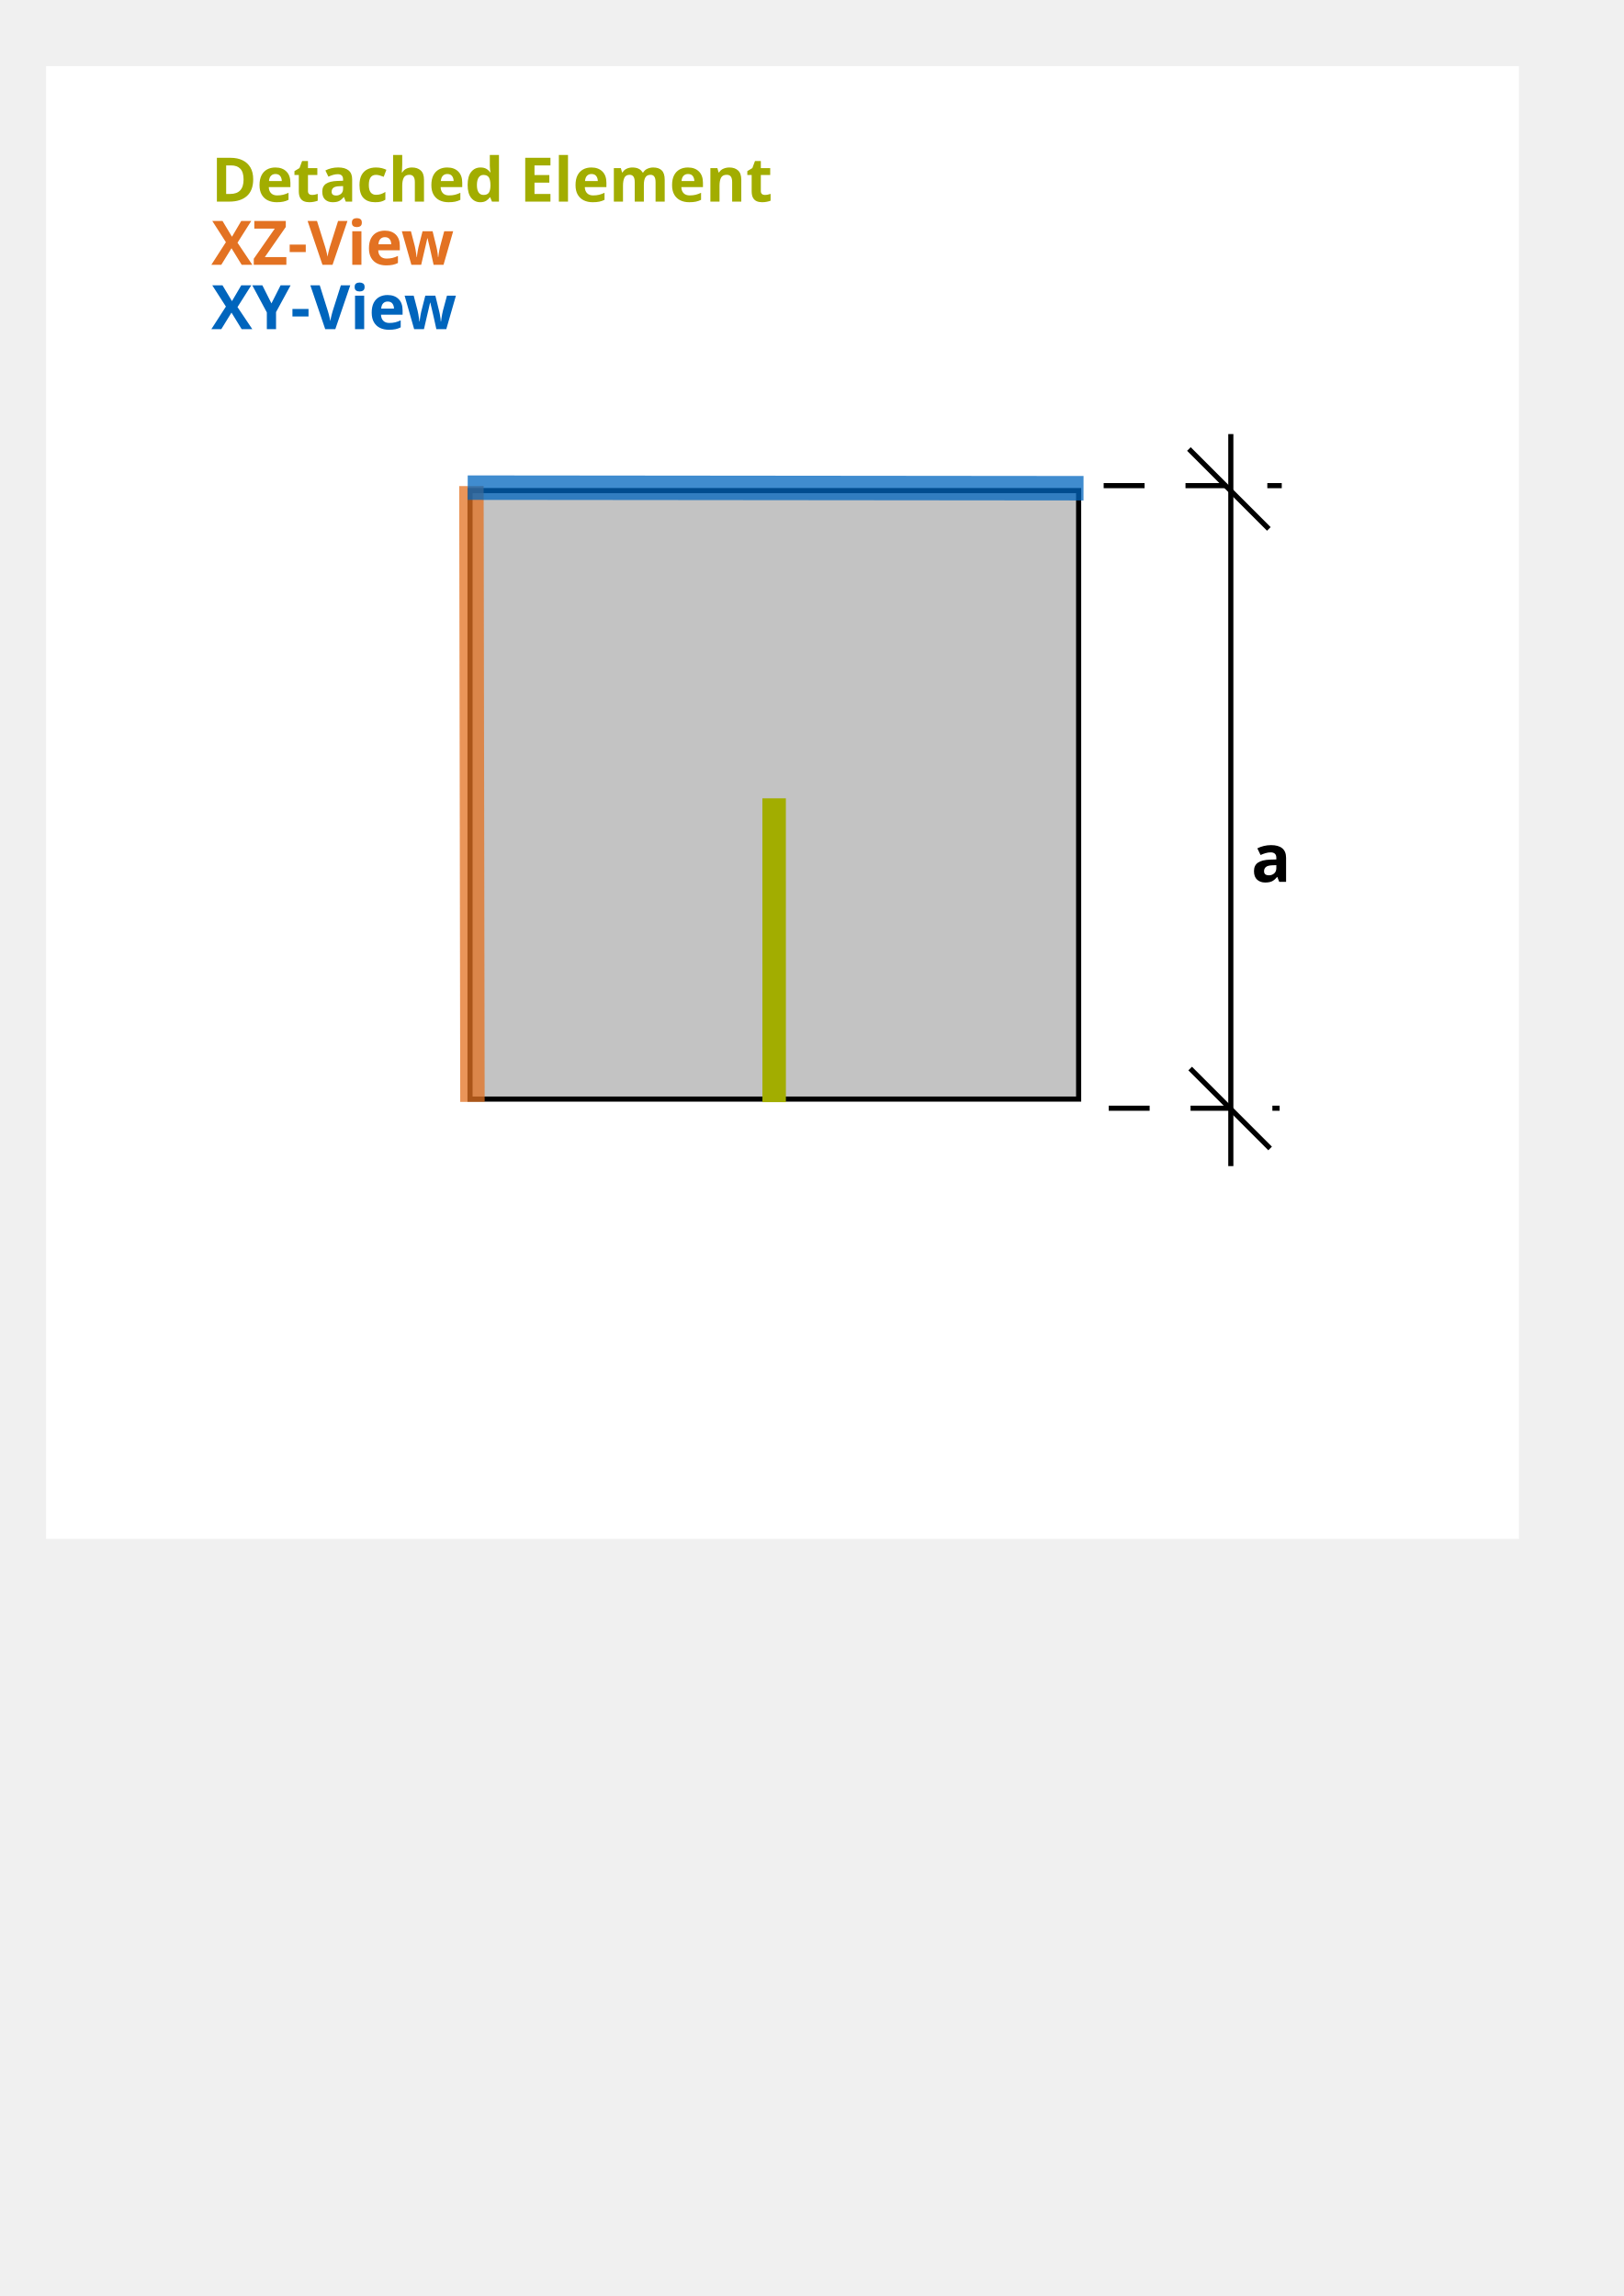
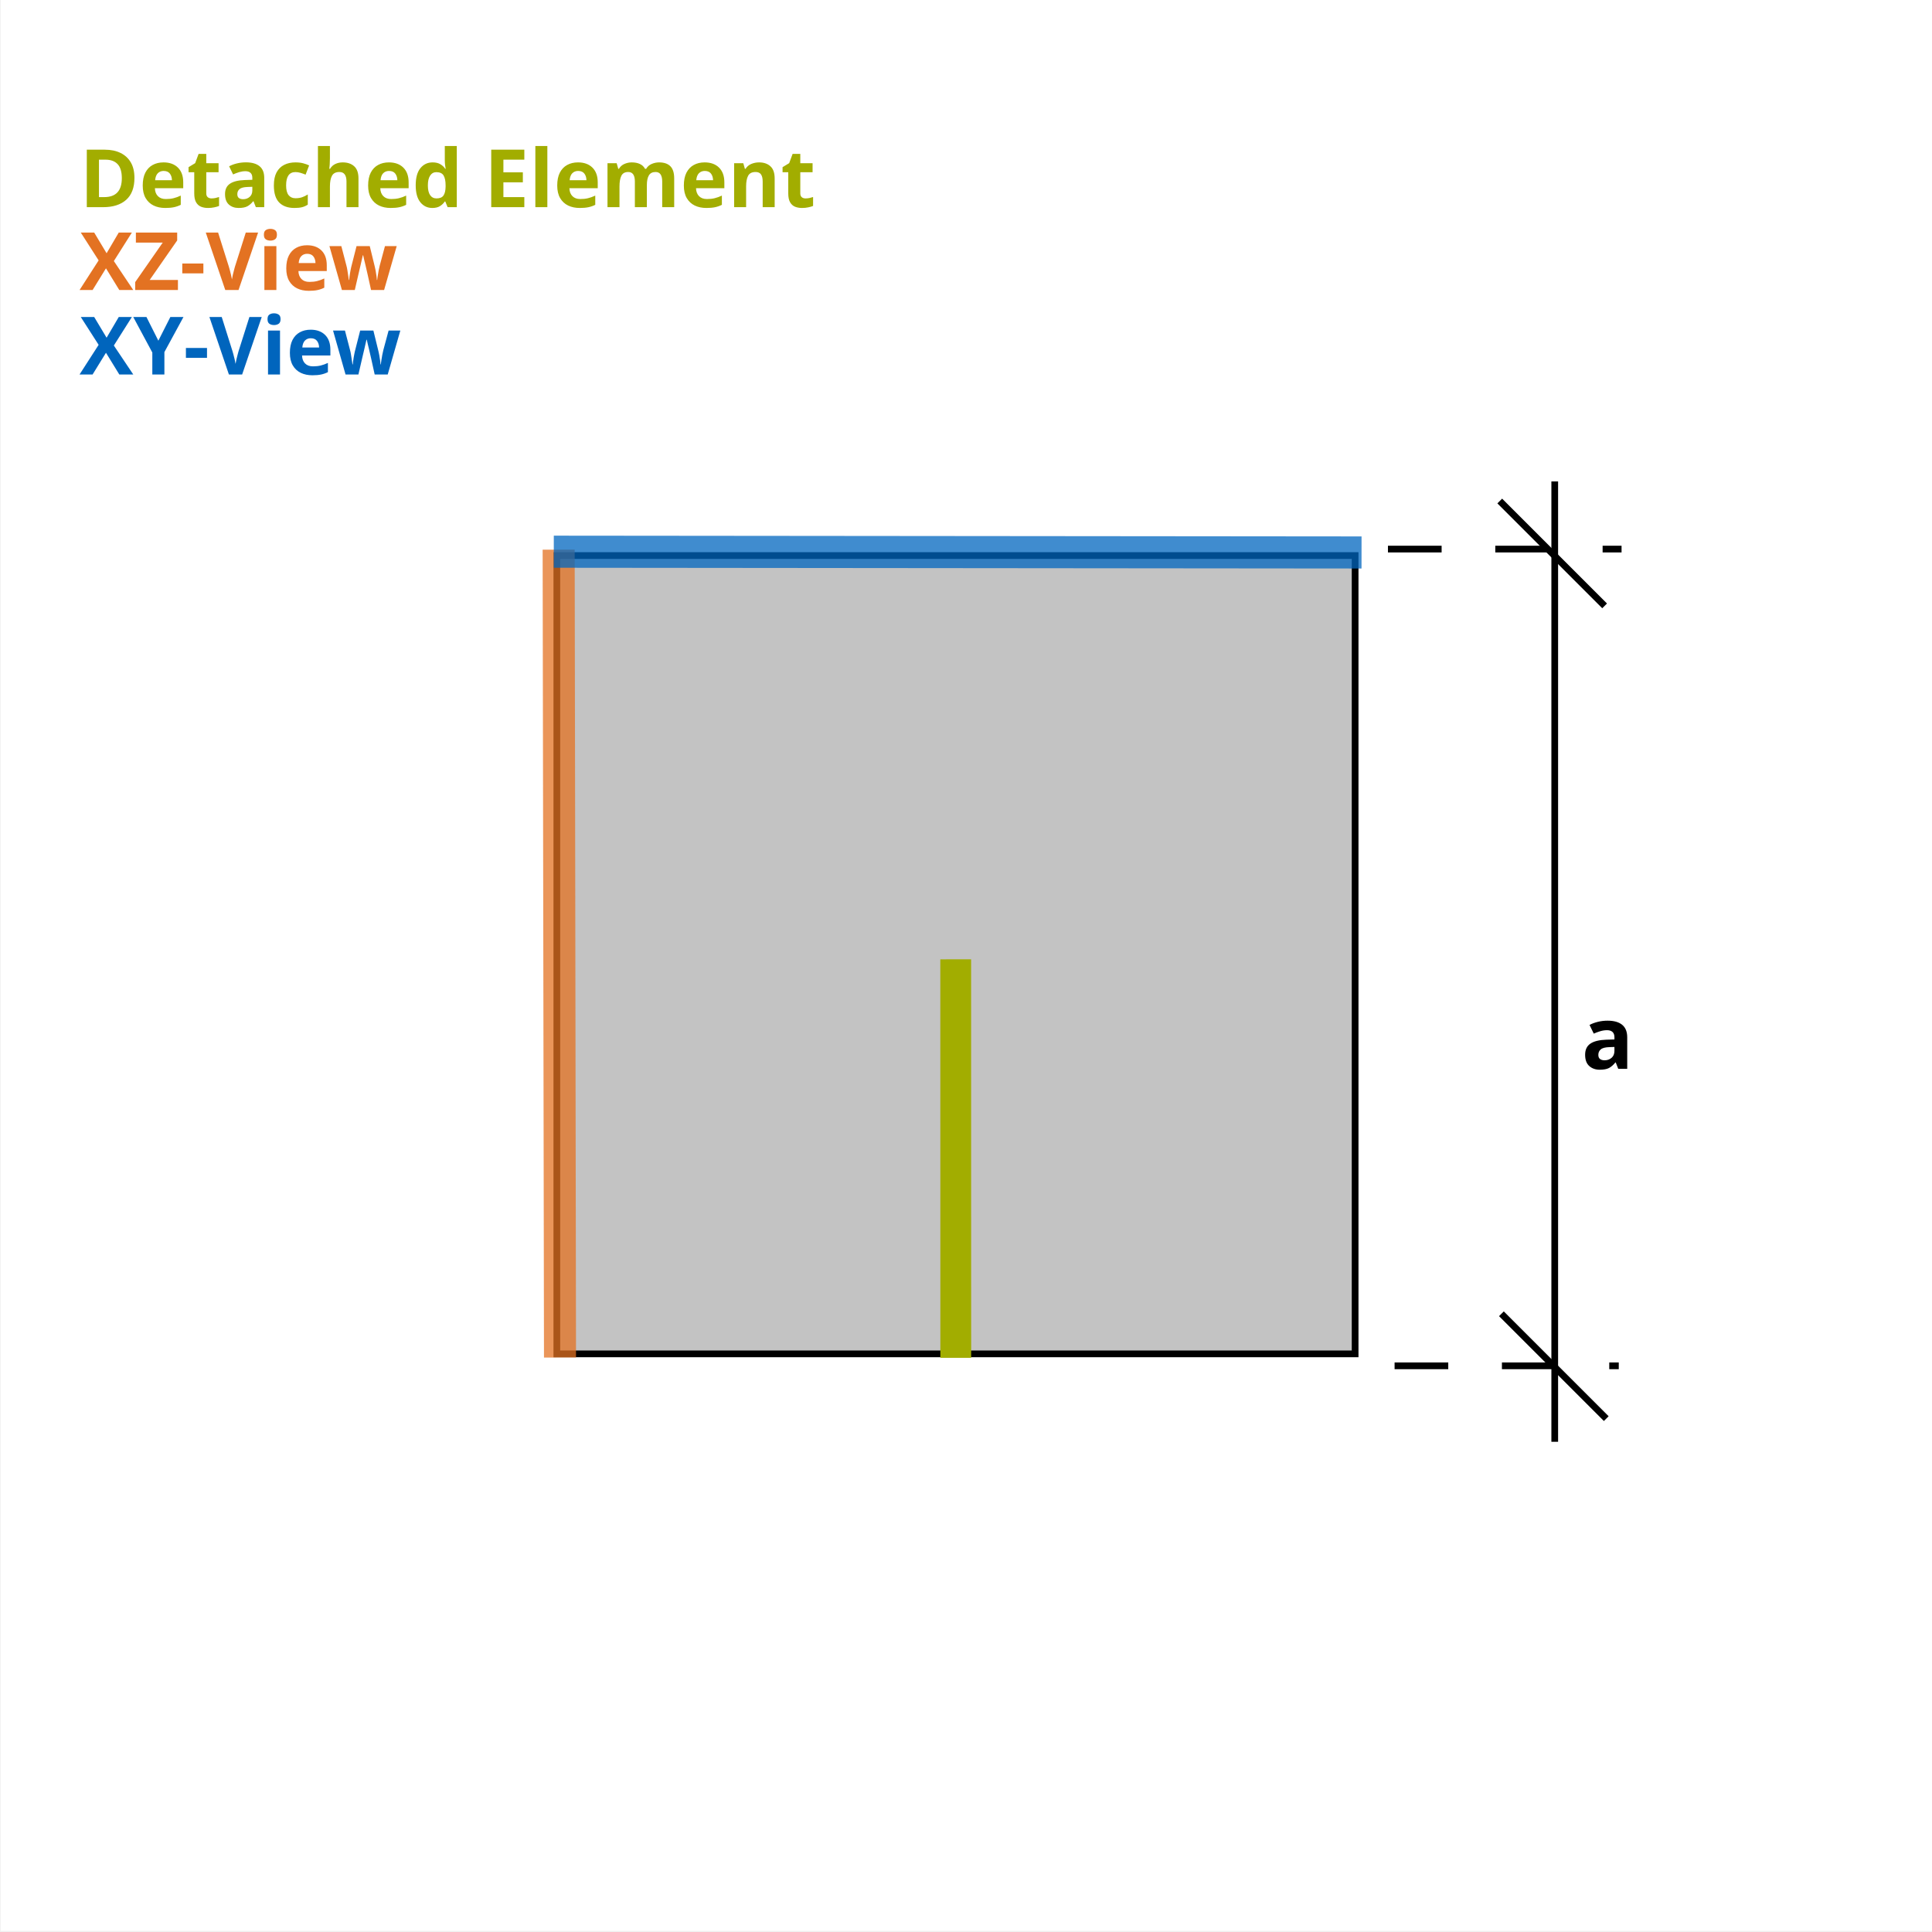
- <svg xmlns="http://www.w3.org/2000/svg" width="210mm" height="297mm" id="svg2" version="1.1">
+ <svg xmlns="http://www.w3.org/2000/svg" width="190.5mm" height="190.5mm" id="svg2" version="1.1">
  <defs id="defs4">
    </defs>
-   <g id="layer1">
-     <g id="g3036" transform="translate(-1.473822,-2.236912)">
+   <g id="layer1" transform="translate(0,-402.5197)">
+     <g id="g3036" transform="translate(-23.71748,367.4789)">
      <g id="g3014">
        <g id="g3011">
          <rect y="34.599" x="23.974" height="720" width="720" id="rect5295" style="fill:#ffffff;fill-opacity:1;stroke:none" />
        </g>
      </g>
    </g>
-     <text xml:space="preserve" style="font-style:normal;font-variant:normal;font-weight:bold;font-stretch:normal;line-height:0%;font-family:sans-serif;-inkscape-font-specification:'Sans Bold';text-align:start;letter-spacing:0px;word-spacing:0px;writing-mode:lr-tb;text-anchor:start;fill:#0065bd;fill-opacity:1;stroke:none" x="103.317" y="160.924" id="text3900-4">
-       <tspan x="103.317" y="160.924" id="tspan3904-6" style="font-size:30px;line-height:1.25;font-family:sans-serif">XY-View</tspan>
+     <text xml:space="preserve" style="font-style:normal;font-variant:normal;font-weight:bold;font-stretch:normal;line-height:0%;font-family:sans-serif;-inkscape-font-specification:'Sans Bold';text-align:start;letter-spacing:0px;word-spacing:0px;writing-mode:lr-tb;text-anchor:start;fill:#0065bd;fill-opacity:1;stroke:none" x="29.648" y="542.08" id="text3900-4">
+       <tspan x="29.648" y="542.08" id="tspan3904-6" style="font-size:30px;line-height:1.25;font-family:sans-serif">XY-View</tspan>
    </text>
-     <text xml:space="preserve" style="font-style:normal;font-variant:normal;font-weight:bold;font-stretch:normal;line-height:0%;font-family:sans-serif;-inkscape-font-specification:'Sans Bold';text-align:start;letter-spacing:0px;word-spacing:0px;writing-mode:lr-tb;text-anchor:start;fill:#a2ad00;fill-opacity:1;stroke:none" x="103.317" y="98.569" id="text3900-4-6">
-       <tspan x="103.317" y="98.569" id="tspan3904-6-1" style="font-size:30px;line-height:1.25;font-family:sans-serif">Detached Element</tspan>
+     <text xml:space="preserve" style="font-style:normal;font-variant:normal;font-weight:bold;font-stretch:normal;line-height:0%;font-family:sans-serif;-inkscape-font-specification:'Sans Bold';text-align:start;letter-spacing:0px;word-spacing:0px;writing-mode:lr-tb;text-anchor:start;fill:#a2ad00;fill-opacity:1;stroke:none" x="29.649" y="479.725" id="text3900-4-6">
+       <tspan x="29.649" y="479.725" id="tspan3904-6-1" style="font-size:30px;line-height:1.25;font-family:sans-serif">Detached Element</tspan>
    </text>
-     <text xml:space="preserve" style="font-style:normal;font-variant:normal;font-weight:bold;font-stretch:normal;line-height:0%;font-family:sans-serif;-inkscape-font-specification:'Sans Bold';text-align:start;letter-spacing:0px;word-spacing:0px;writing-mode:lr-tb;text-anchor:start;fill:#e37222;fill-opacity:1;stroke:none" x="103.317" y="129.451" id="text3900-1">
-       <tspan x="103.317" y="129.451" id="tspan3904-4" style="font-size:30px;line-height:1.25;font-family:sans-serif">XZ-View</tspan>
+     <text xml:space="preserve" style="font-style:normal;font-variant:normal;font-weight:bold;font-stretch:normal;line-height:0%;font-family:sans-serif;-inkscape-font-specification:'Sans Bold';text-align:start;letter-spacing:0px;word-spacing:0px;writing-mode:lr-tb;text-anchor:start;fill:#e37222;fill-opacity:1;stroke:none" x="29.648" y="510.607" id="text3900-1">
+       <tspan x="29.648" y="510.607" id="tspan3904-4" style="font-size:30px;line-height:1.25;font-family:sans-serif">XZ-View</tspan>
    </text>
-     <rect style="fill:#c3c3c3;fill-opacity:1;fill-rule:nonzero;stroke:#000000;stroke-width:2.5;stroke-linecap:butt;stroke-linejoin:miter;stroke-miterlimit:4;stroke-opacity:1;stroke-dasharray:none;stroke-dashoffset:21.996" id="rect2987" width="297.5" height="297.5" x="229.76" y="239.845" />
-     <path style="fill:none;stroke:#e37222;stroke-width:11.94;stroke-linecap:butt;stroke-linejoin:miter;stroke-miterlimit:4;stroke-opacity:1;stroke-dasharray:none;opacity:0.75" d="M 230.94,538.712 C 230.447,241.82 230.44,237.638 230.44,237.638" id="path3021-3-8" />
-     <path style="fill:none;stroke:#0065bf;stroke-width:11.959;stroke-linecap:butt;stroke-linejoin:miter;stroke-miterlimit:4;stroke-opacity:1;stroke-dasharray:none;opacity:0.75" d="m 228.624,238.41 c 296.844,0.277 301.025,0.281 301.025,0.281" id="path3021-3-8-3" />
-     <path style="fill:none;stroke:#a2ad00;stroke-width:11.479;stroke-linecap:butt;stroke-linejoin:miter;stroke-miterlimit:4;stroke-opacity:1;stroke-dasharray:none" d="M 378.427,538.836 C 378.409,392.379 378.409,390.316 378.409,390.316" id="path3021-3-8-4" />
-     <path style="fill:none;stroke:#000000;stroke-width:2.5;stroke-linecap:butt;stroke-linejoin:miter;stroke-miterlimit:4;stroke-opacity:1;stroke-dasharray:20, 20;stroke-dashoffset:25" d="m 524.493,237.429 102.058,0" id="path3777-4" />
-     <path style="fill:none;stroke:#000000;stroke-width:2.5;stroke-linecap:butt;stroke-linejoin:miter;stroke-miterlimit:4;stroke-opacity:1;stroke-dasharray:none" d="m 601.651,212.215 0,357.898" id="path3797" />
-     <path style="fill:none;stroke:#000000;stroke-width:2.5;stroke-linecap:butt;stroke-linejoin:miter;stroke-miterlimit:4;stroke-opacity:1;stroke-dasharray:none" d="m 581.159,219.518 c 36.905,36.905 39.076,39.076 39.076,39.076" id="path3799" />
-     <path style="fill:none;stroke:#000000;stroke-width:2.5;stroke-linecap:butt;stroke-linejoin:miter;stroke-miterlimit:4;stroke-opacity:1;stroke-dasharray:none" d="m 581.776,522.408 c 36.905,36.905 39.076,39.076 39.076,39.076" id="path3799-9" />
-     <text xml:space="preserve" style="font-style:normal;font-variant:normal;font-weight:bold;font-stretch:normal;line-height:0%;font-family:sans-serif;-inkscape-font-specification:'Sans Bold';text-align:start;letter-spacing:0px;word-spacing:0px;writing-mode:lr-tb;text-anchor:start;fill:#000000;fill-opacity:1;stroke:none" x="611.616" y="431.131" id="text3819">
-       <tspan id="tspan3821" x="611.616" y="431.131" style="font-size:32.236px;line-height:1.25;font-family:sans-serif">a</tspan>
+     <rect style="fill:#c3c3c3;fill-opacity:1;fill-rule:nonzero;stroke:#000000;stroke-width:2.5;stroke-linecap:butt;stroke-linejoin:miter;stroke-miterlimit:4;stroke-dasharray:none;stroke-dashoffset:21.996;stroke-opacity:1" id="rect2987" width="297.5" height="297.5" x="207.516" y="609.561" />
+     <path style="opacity:0.75;fill:none;stroke:#e37222;stroke-width:11.94;stroke-linecap:butt;stroke-linejoin:miter;stroke-miterlimit:4;stroke-dasharray:none;stroke-opacity:1" d="M 208.697,908.428 C 208.203,611.536 208.196,607.354 208.196,607.354" id="path3021-3-8" />
+     <path style="opacity:0.75;fill:none;stroke:#0065bf;stroke-width:11.959;stroke-linecap:butt;stroke-linejoin:miter;stroke-miterlimit:4;stroke-dasharray:none;stroke-opacity:1" d="m 206.38,608.126 c 296.844,0.277 301.025,0.281 301.025,0.281" id="path3021-3-8-3" />
+     <path style="fill:none;stroke:#a2ad00;stroke-width:11.479;stroke-linecap:butt;stroke-linejoin:miter;stroke-miterlimit:4;stroke-dasharray:none;stroke-opacity:1" d="m 356.184,908.552 c -0.018,-146.458 -0.019,-148.521 -0.019,-148.521" id="path3021-3-8-4" />
+     <path style="fill:none;stroke:#000000;stroke-width:2.5;stroke-linecap:butt;stroke-linejoin:miter;stroke-miterlimit:4;stroke-dasharray:20, 20;stroke-dashoffset:25;stroke-opacity:1" d="M 502.25,607.145 H 604.307" id="path3777-4" />
+     <path style="fill:none;stroke:#000000;stroke-width:2.5;stroke-linecap:butt;stroke-linejoin:miter;stroke-miterlimit:4;stroke-dasharray:none;stroke-opacity:1" d="M 579.407,581.931 V 939.829" id="path3797" />
+     <path style="fill:none;stroke:#000000;stroke-width:2.5;stroke-linecap:butt;stroke-linejoin:miter;stroke-miterlimit:4;stroke-dasharray:none;stroke-opacity:1" d="m 558.916,589.234 c 36.905,36.905 39.076,39.076 39.076,39.076" id="path3799" />
+     <path style="fill:none;stroke:#000000;stroke-width:2.5;stroke-linecap:butt;stroke-linejoin:miter;stroke-miterlimit:4;stroke-dasharray:none;stroke-opacity:1" d="m 559.532,892.124 c 36.905,36.905 39.076,39.076 39.076,39.076" id="path3799-9" />
+     <text xml:space="preserve" style="font-style:normal;font-variant:normal;font-weight:bold;font-stretch:normal;line-height:0%;font-family:sans-serif;-inkscape-font-specification:'Sans Bold';text-align:start;letter-spacing:0px;word-spacing:0px;writing-mode:lr-tb;text-anchor:start;fill:#000000;fill-opacity:1;stroke:none" x="589.373" y="800.847" id="text3819">
+       <tspan id="tspan3821" x="589.373" y="800.847" style="font-size:32.236px;line-height:1.25;font-family:sans-serif">a</tspan>
    </text>
-     <path style="fill:none;stroke:#000000;stroke-width:2.5;stroke-linecap:butt;stroke-linejoin:miter;stroke-miterlimit:4;stroke-opacity:1;stroke-dasharray:20, 20;stroke-dashoffset:25" d="m 526.967,541.811 98.542,0" id="path3777-4-0-1" />
+     <path style="fill:none;stroke:#000000;stroke-width:2.5;stroke-linecap:butt;stroke-linejoin:miter;stroke-miterlimit:4;stroke-dasharray:20, 20;stroke-dashoffset:25;stroke-opacity:1" d="m 504.723,911.527 h 98.542" id="path3777-4-0-1" />
  </g>
</svg>
